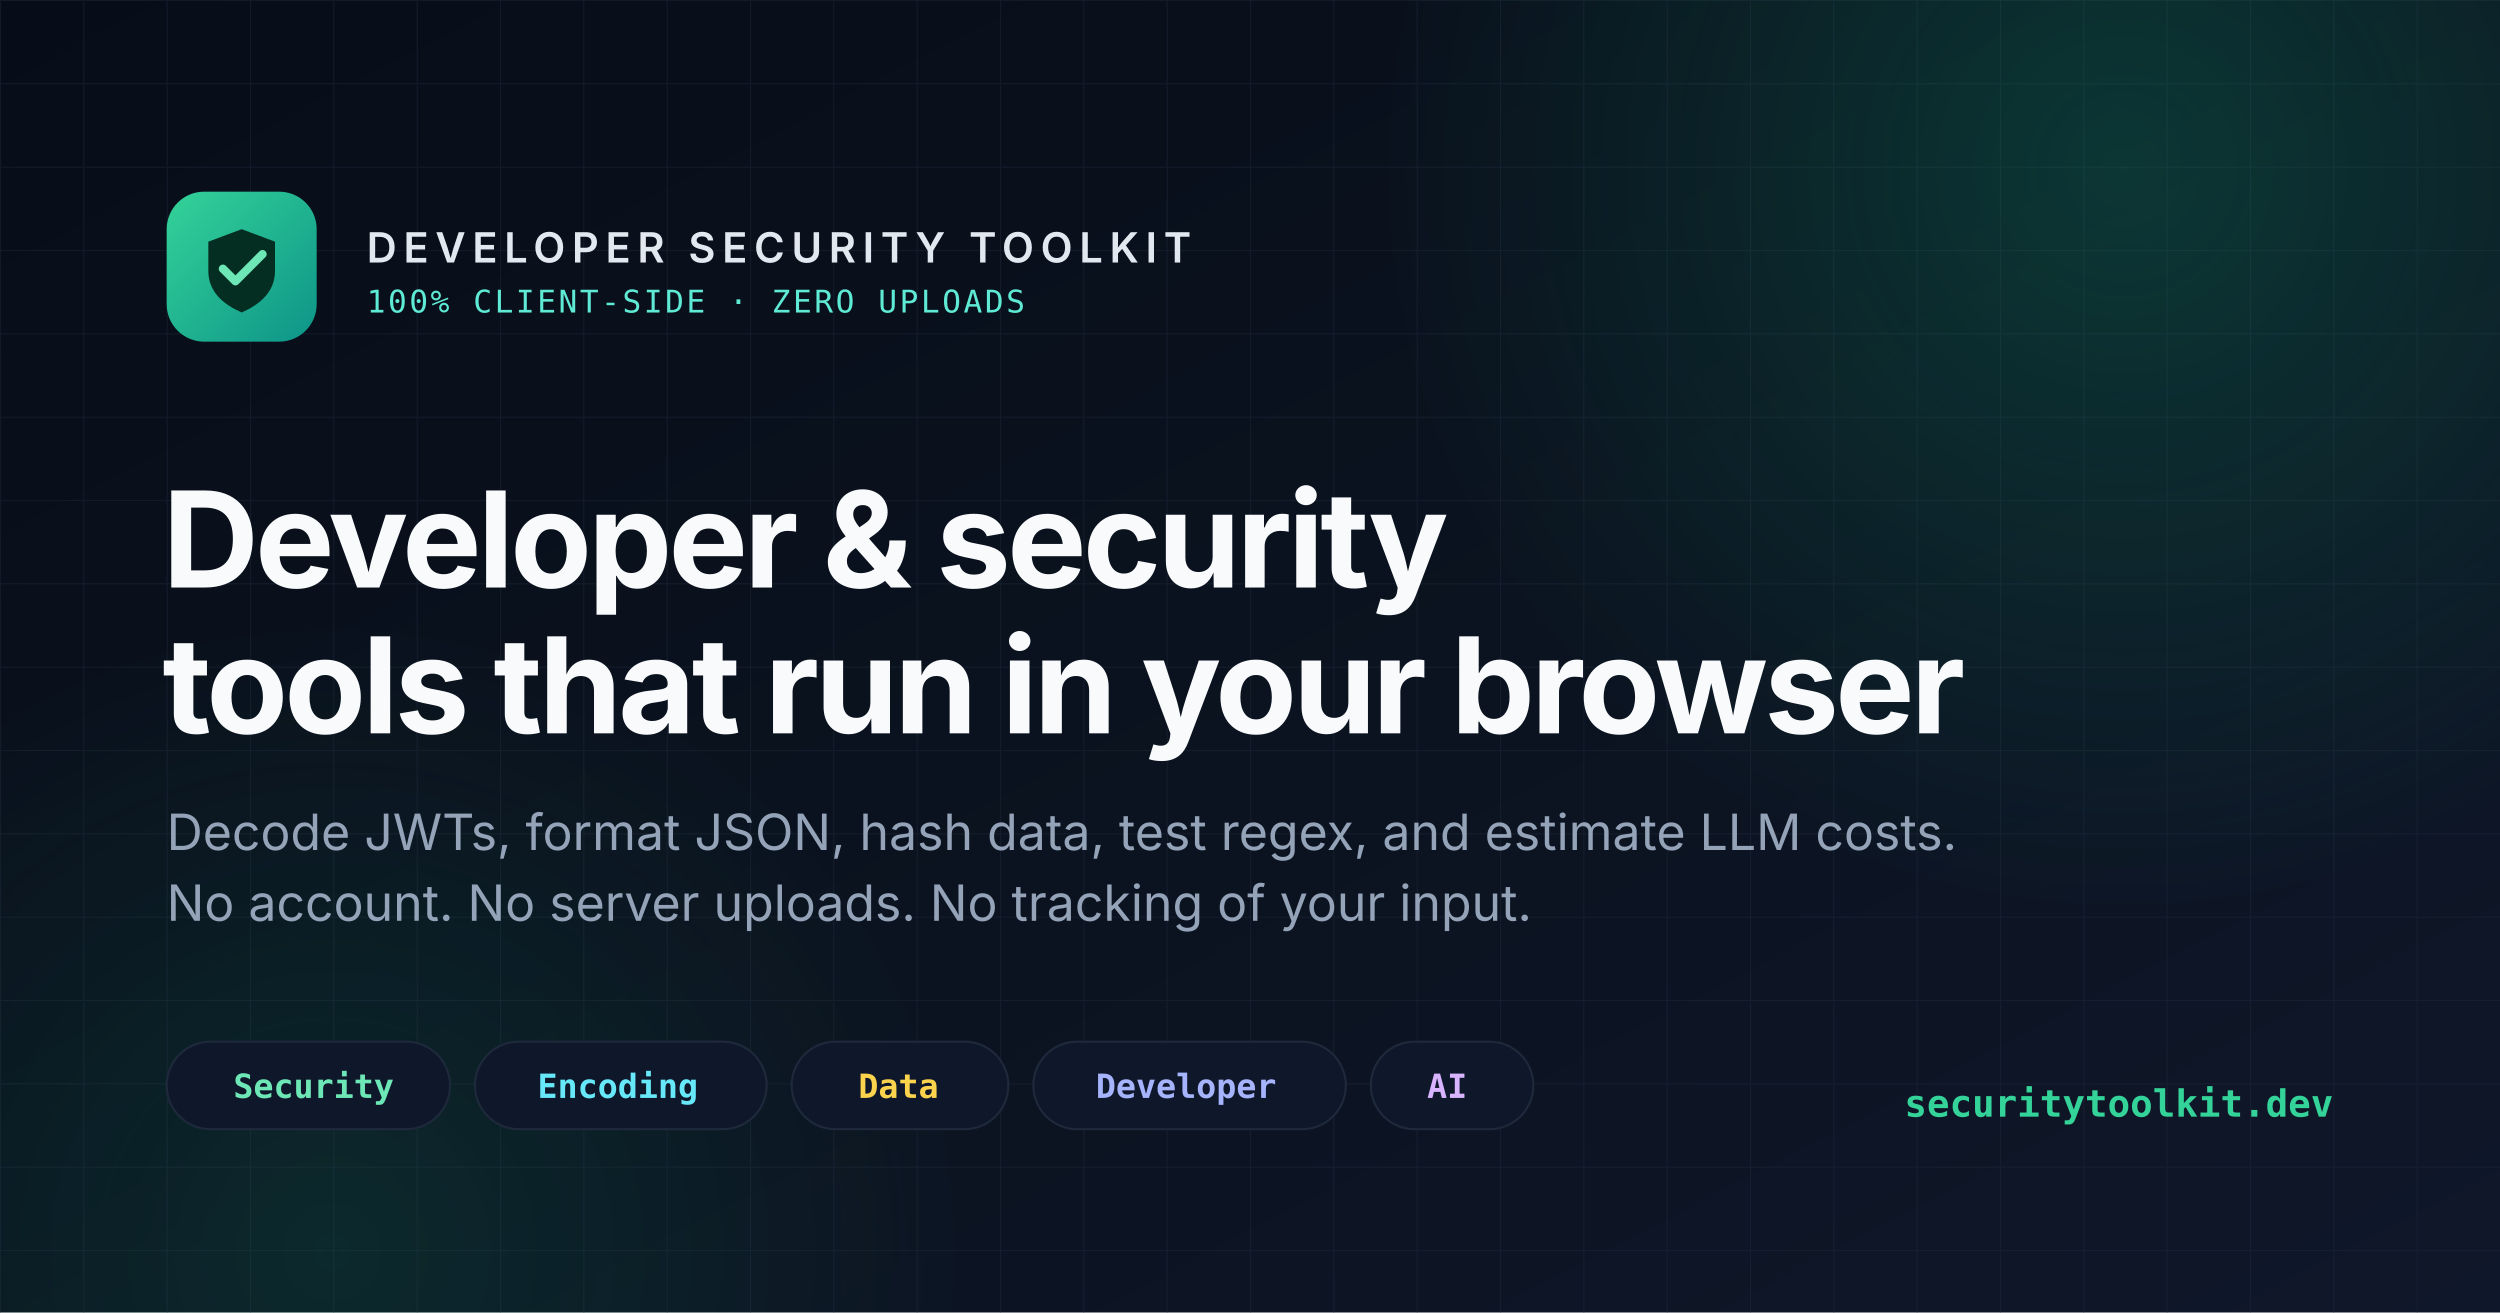
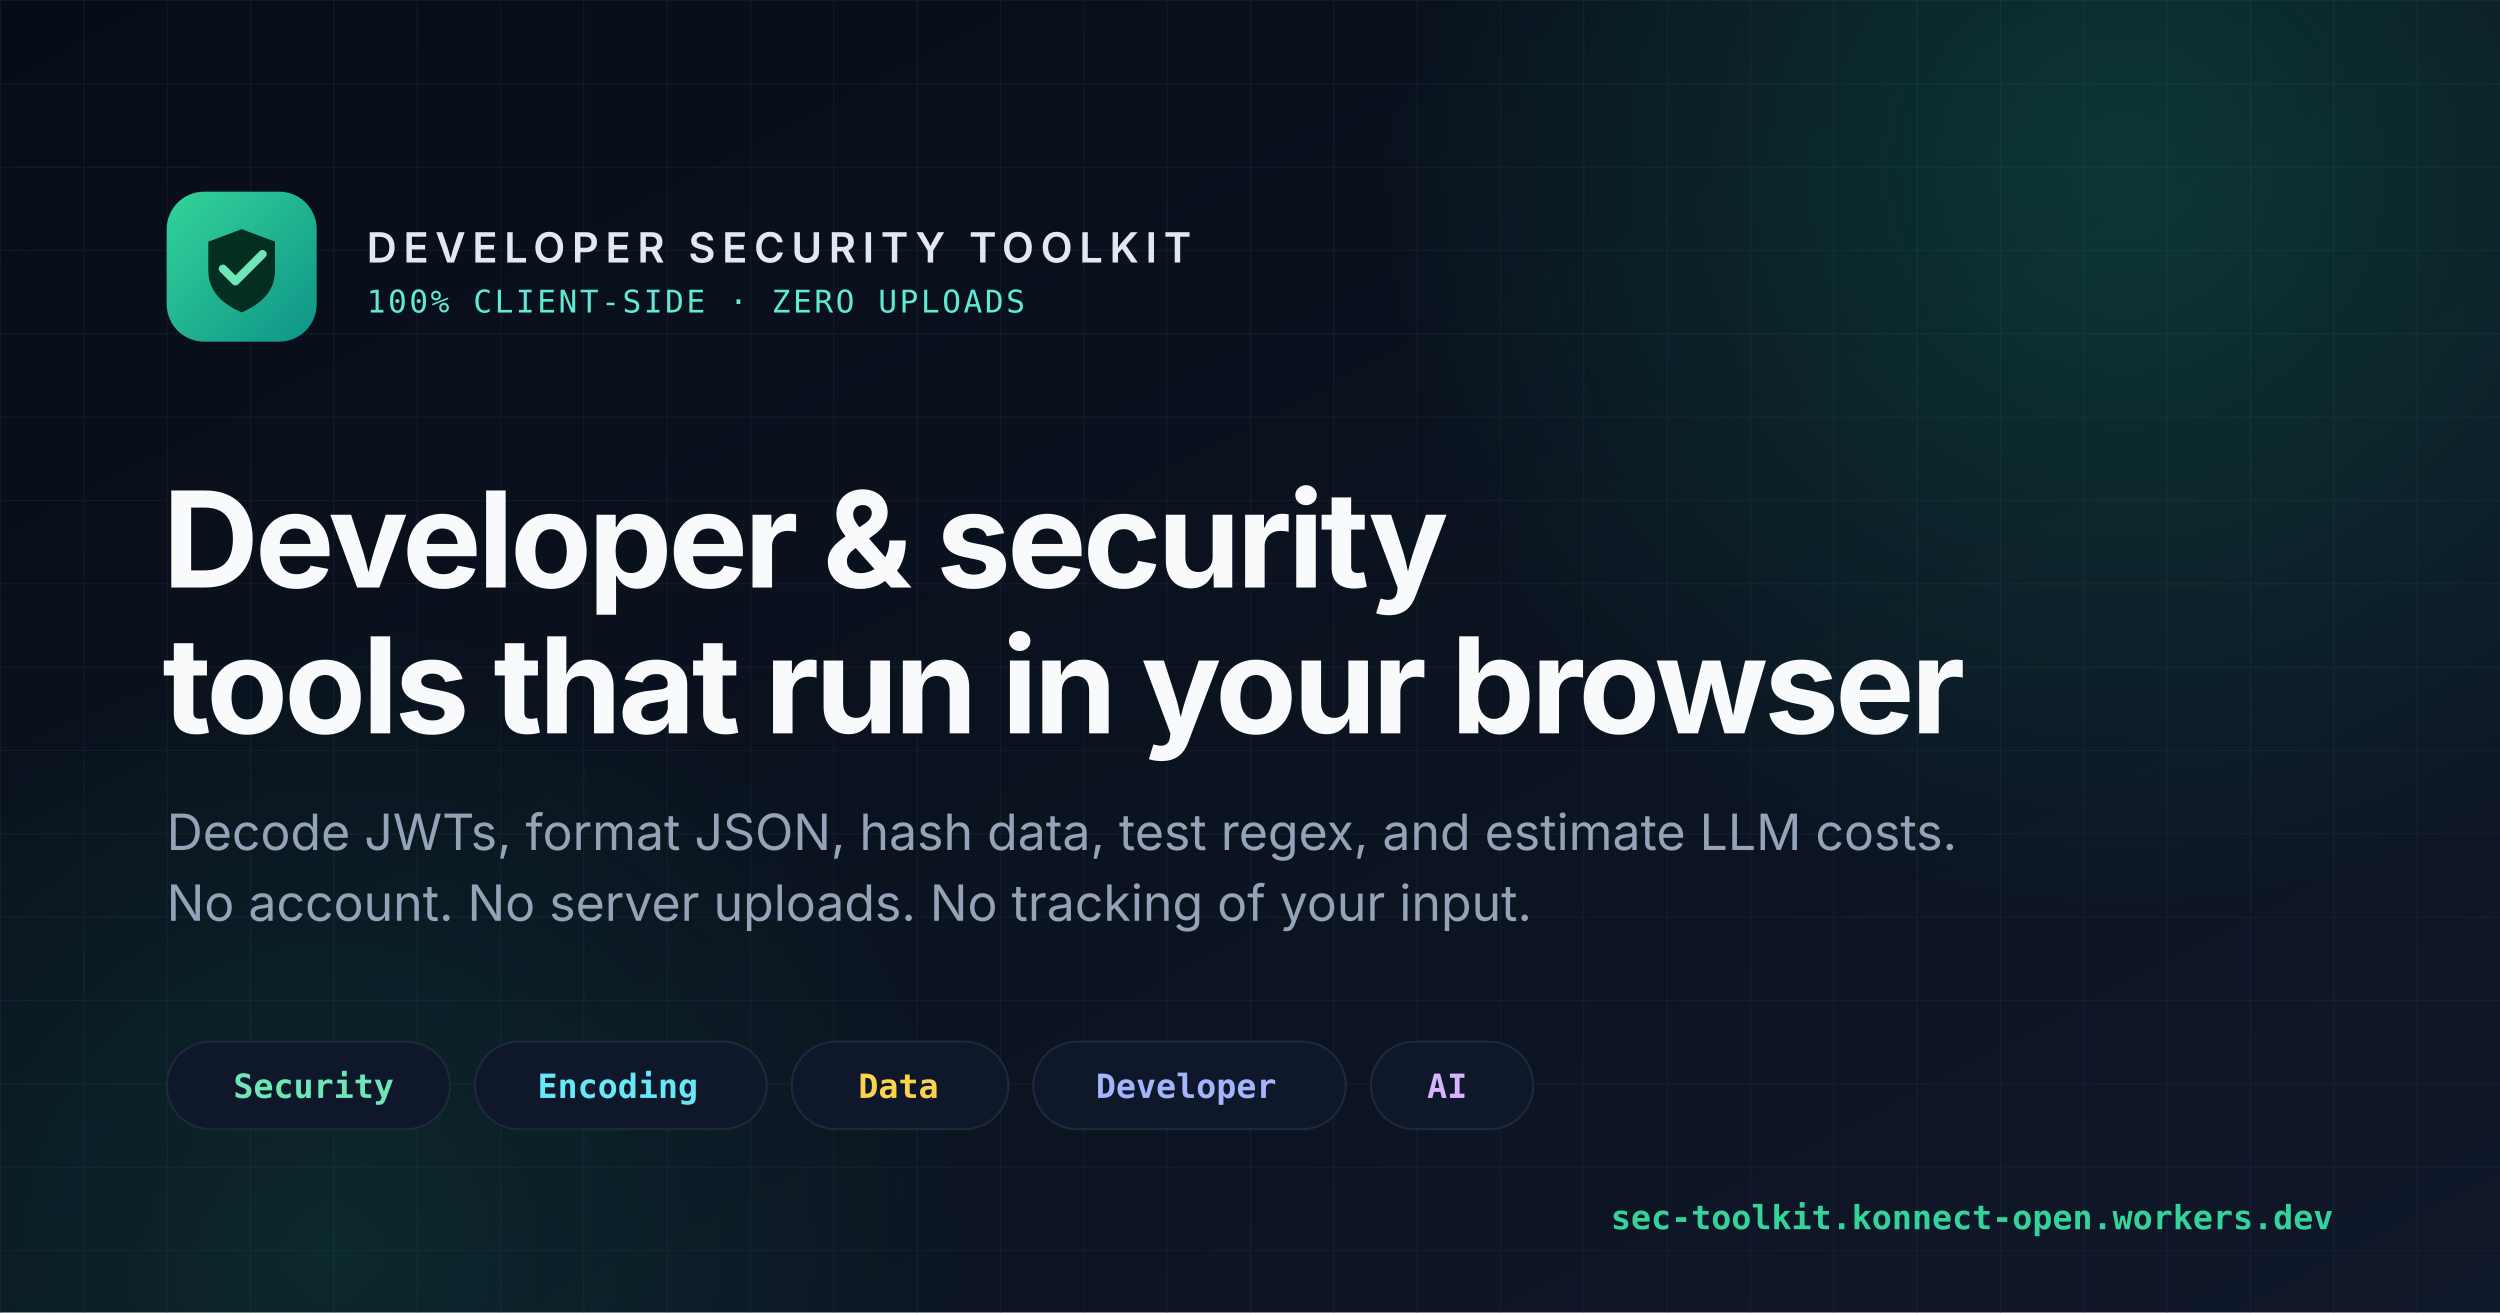
<svg xmlns="http://www.w3.org/2000/svg" width="1200" height="630" viewBox="0 0 1200 630" role="img" aria-label="Developer Security Toolkit">
  <defs>
    <linearGradient id="bg" x1="0" y1="0" x2="1" y2="1">
      <stop offset="0" stop-color="#070d18" />
      <stop offset="0.55" stop-color="#0b1320" />
      <stop offset="1" stop-color="#0f172a" />
    </linearGradient>
    <linearGradient id="accent" x1="0" y1="0" x2="1" y2="1">
      <stop offset="0" stop-color="#34d399" />
      <stop offset="1" stop-color="#0d9488" />
    </linearGradient>
    <radialGradient id="glow" cx="0.5" cy="0.5" r="0.5">
      <stop offset="0" stop-color="#10b981" stop-opacity="0.22" />
      <stop offset="1" stop-color="#10b981" stop-opacity="0" />
    </radialGradient>
    <pattern id="grid" width="40" height="40" patternUnits="userSpaceOnUse">
      <path d="M 40 0 L 0 0 0 40" fill="none" stroke="#1e293b" stroke-width="1" opacity="0.45" />
    </pattern>
  </defs>
  <rect width="1200" height="630" fill="url(#bg)" />
  <rect width="1200" height="630" fill="url(#grid)" />
  <circle cx="1020" cy="80" r="360" fill="url(#glow)" />
  <circle cx="160" cy="600" r="300" fill="url(#glow)" opacity="0.6" />
  <g transform="translate(80, 92)">
    <rect width="72" height="72" rx="18" fill="url(#accent)" />
    <path d="M36 18 L52 24 L52 38 C52 48 45 54 36 58 C27 54 20 48 20 38 L20 24 Z" fill="#052e22" />
    <path d="M27 37 L33 43 L46 30" fill="none" stroke="#6ee7b7" stroke-width="4" stroke-linecap="round" stroke-linejoin="round" />
    <text x="96" y="34" fill="#e2e8f0" font-family="Inter, -apple-system, BlinkMacSystemFont, 'Segoe UI', Helvetica, Arial, sans-serif" font-size="20" font-weight="600" letter-spacing="0.16em">DEVELOPER SECURITY TOOLKIT</text>
    <text x="96" y="58" fill="#5eead4" font-family="'JetBrains Mono', Menlo, Monaco, Consolas, monospace" font-size="15" letter-spacing="0.08em">100% CLIENT-SIDE · ZERO UPLOADS</text>
  </g>
  <text x="78" y="282" fill="#f8fafc" font-family="Inter, -apple-system, BlinkMacSystemFont, 'Segoe UI', Helvetica, Arial, sans-serif" font-size="64" font-weight="700" letter-spacing="-1.8">Developer &amp; security</text>
  <text x="78" y="352" fill="#f8fafc" font-family="Inter, -apple-system, BlinkMacSystemFont, 'Segoe UI', Helvetica, Arial, sans-serif" font-size="64" font-weight="700" letter-spacing="-1.8">tools that run in your browser</text>
  <text x="80" y="408" fill="#94a3b8" font-family="Inter, -apple-system, BlinkMacSystemFont, 'Segoe UI', Helvetica, Arial, sans-serif" font-size="24">Decode JWTs, format JSON, hash data, test regex, and estimate LLM costs.</text>
  <text x="80" y="442" fill="#94a3b8" font-family="Inter, -apple-system, BlinkMacSystemFont, 'Segoe UI', Helvetica, Arial, sans-serif" font-size="24">No account. No server uploads. No tracking of your input.</text>
  <g font-family="'JetBrains Mono', Menlo, Monaco, Consolas, monospace" font-size="16" font-weight="600">
    <rect x="80" y="500" width="136" height="42" rx="21" fill="#0f172a" stroke="#1e293b" />
    <text x="112" y="527" fill="#6ee7b7">Security</text>
    <rect x="228" y="500" width="140" height="42" rx="21" fill="#0f172a" stroke="#1e293b" />
    <text x="258" y="527" fill="#67e8f9">Encoding</text>
    <rect x="380" y="500" width="104" height="42" rx="21" fill="#0f172a" stroke="#1e293b" />
    <text x="412" y="527" fill="#fcd34d">Data</text>
    <rect x="496" y="500" width="150" height="42" rx="21" fill="#0f172a" stroke="#1e293b" />
    <text x="526" y="527" fill="#a5b4fc">Developer</text>
    <rect x="658" y="500" width="78" height="42" rx="21" fill="#0f172a" stroke="#1e293b" />
    <text x="685" y="527" fill="#d8b4fe">AI</text>
  </g>
-   <text x="1120" y="536" text-anchor="end" fill="#34d399" font-family="'JetBrains Mono', Menlo, Monaco, Consolas, monospace" font-size="18" font-weight="600">securitytoolkit.dev</text>
+   <text x="1120" y="590" text-anchor="end" fill="#34d399" font-family="'JetBrains Mono', Menlo, Monaco, Consolas, monospace" font-size="16" font-weight="600">sec-toolkit.konnect-open.workers.dev</text>
</svg>
